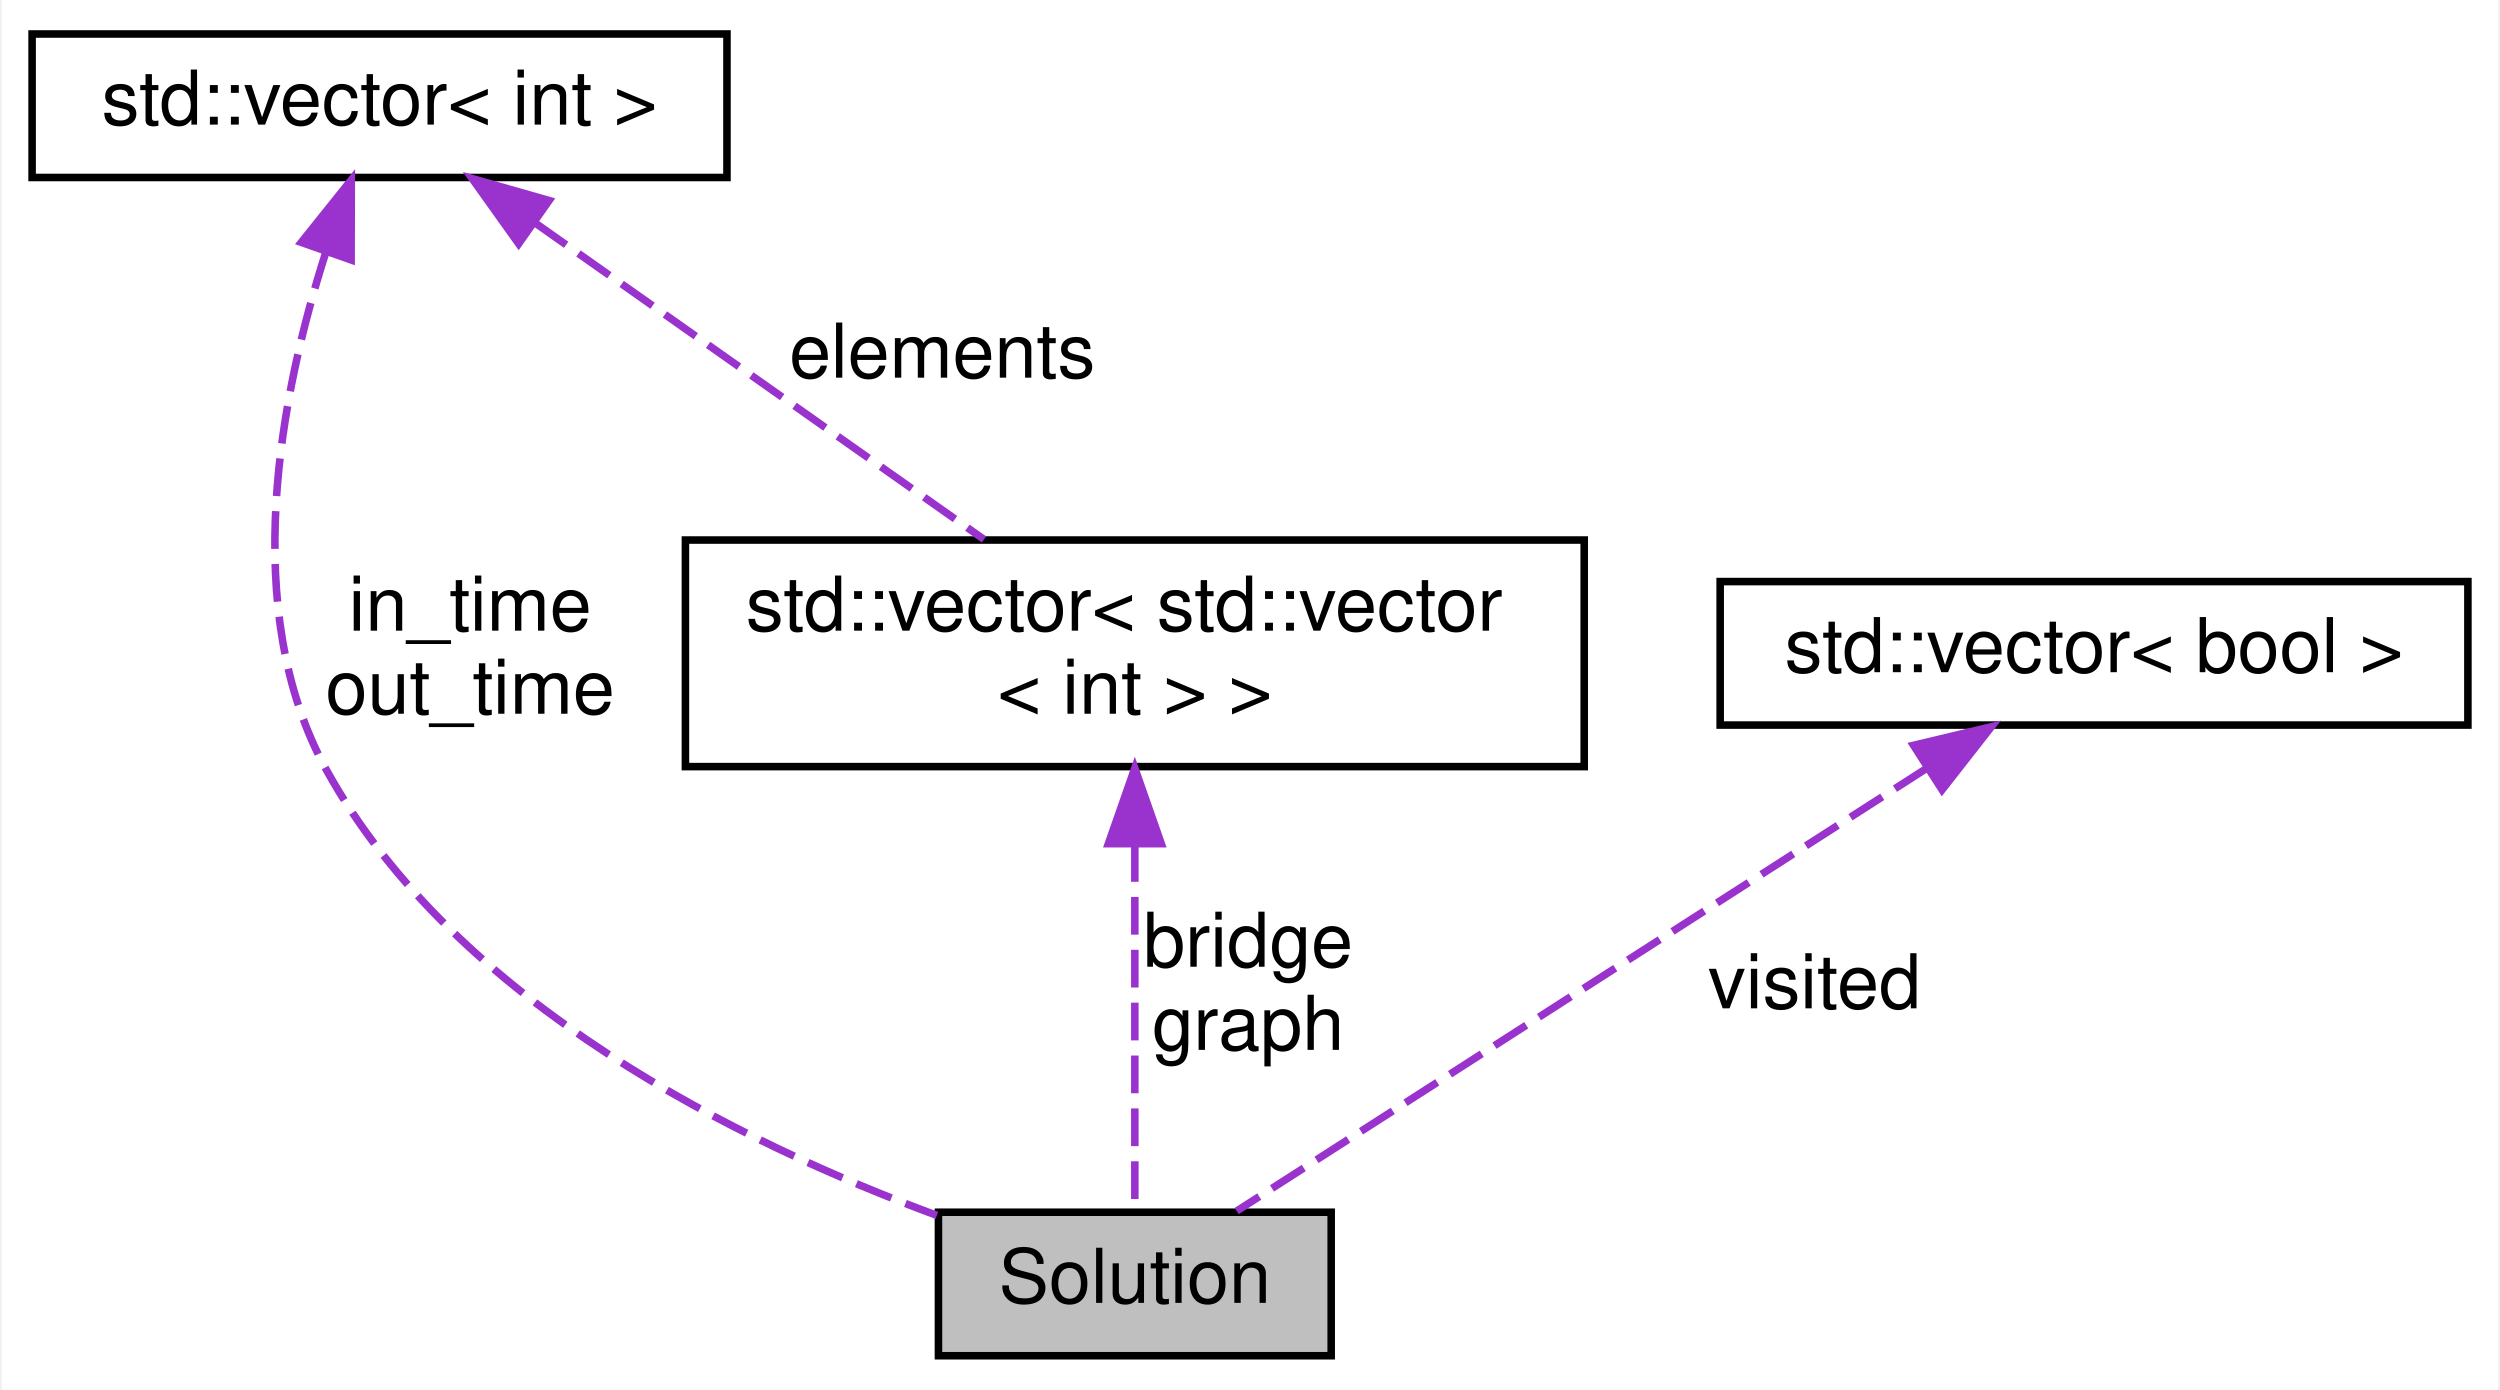
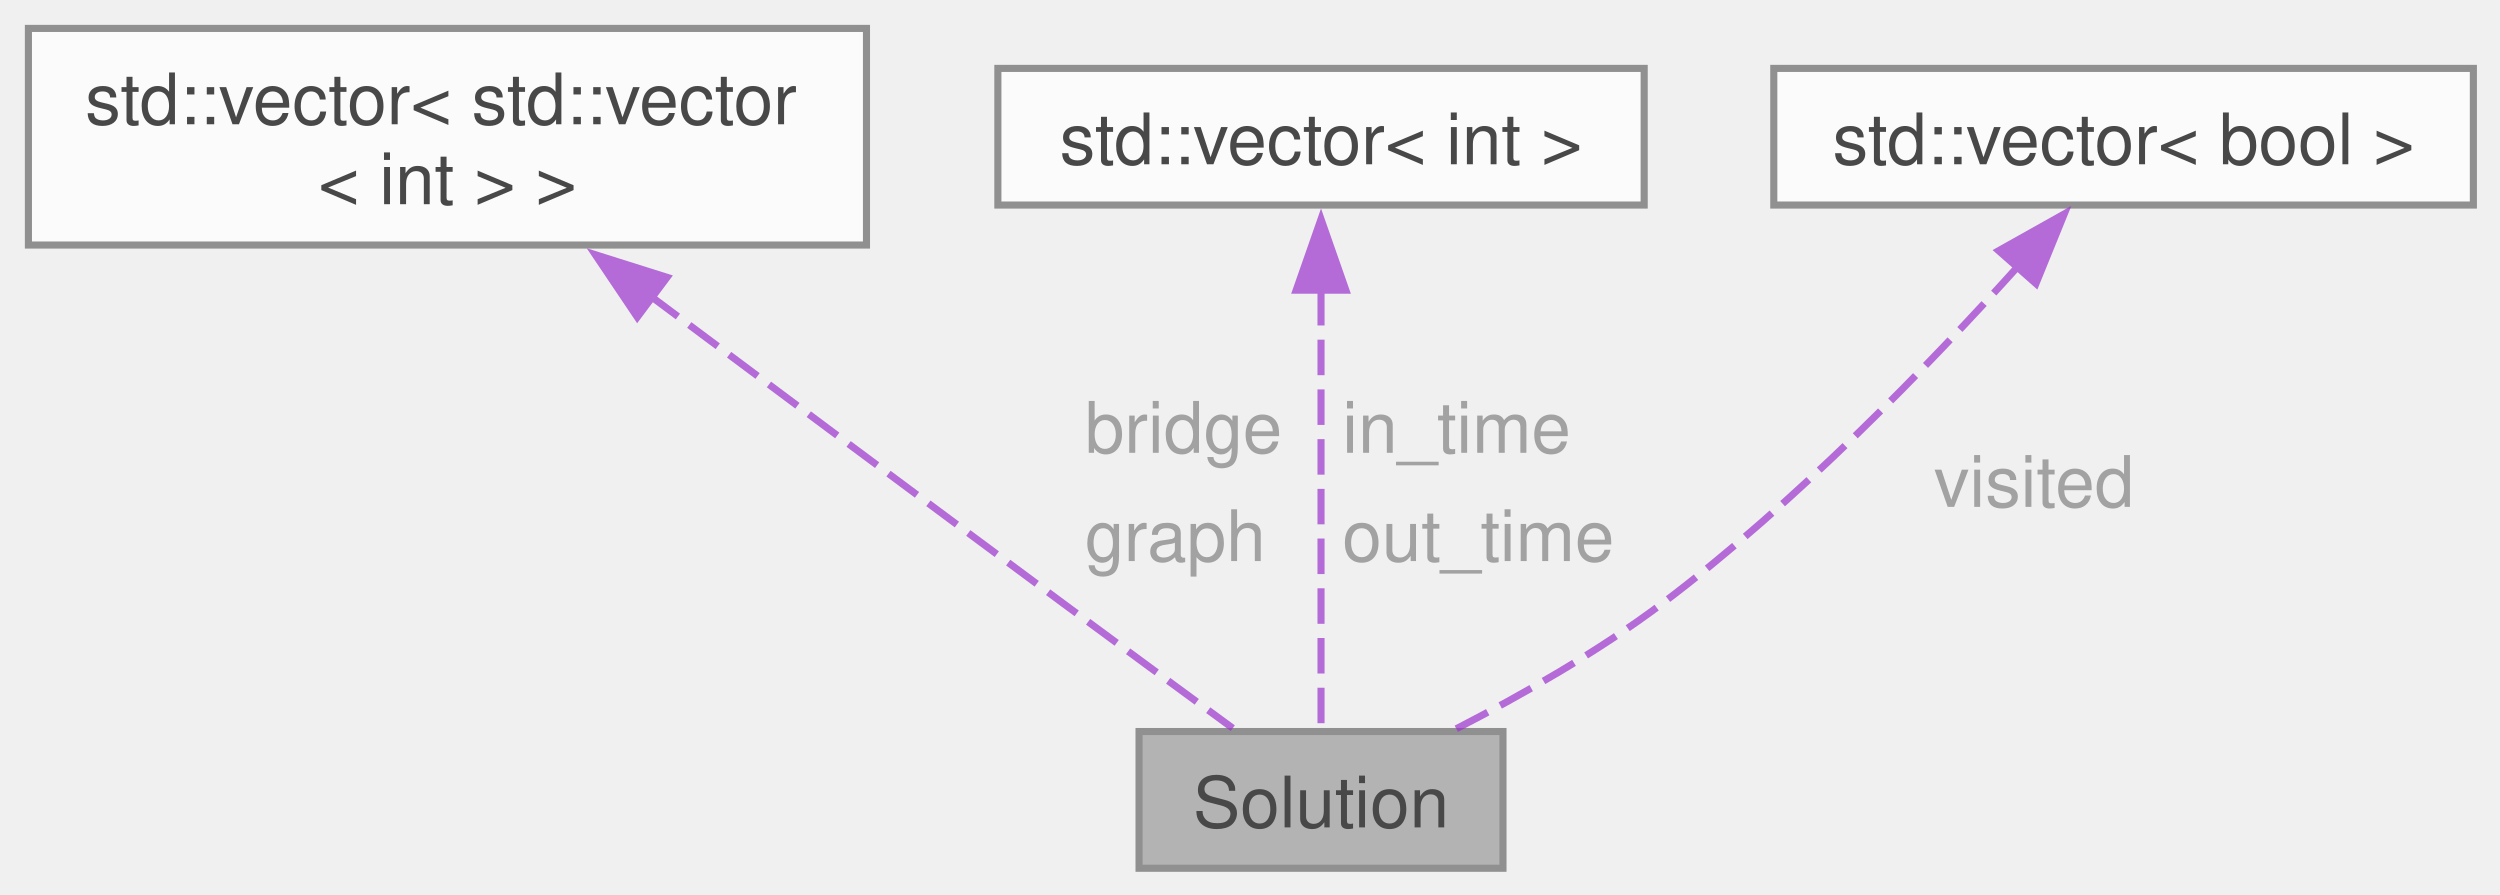
- <svg xmlns="http://www.w3.org/2000/svg" xmlns:xlink="http://www.w3.org/1999/xlink" width="331pt" height="184pt" viewBox="0.00 0.00 330.50 184.00">
-   <g id="graph0" class="graph" transform="scale(1 1) rotate(0) translate(4 180)">
-     <polygon fill="white" stroke="transparent" points="-4,4 -4,-180 326.5,-180 326.5,4 -4,4" />
-     <g id="node1" class="node">
-       <g id="a_node1">
-         <a xlink:title=" ">
-           <polygon fill="#bfbfbf" stroke="black" points="120,-0.5 120,-19.5 172,-19.5 172,-0.5 120,-0.5" />
-           <text text-anchor="middle" x="146" y="-7.5" font-family="Helvetica,sans-Serif" font-size="10.00">Solution</text>
-         </a>
+ <svg xmlns="http://www.w3.org/2000/svg" xmlns:xlink="http://www.w3.org/1999/xlink" width="352pt" height="126pt" viewBox="0.00 0.00 352.00 126.00">
+   <svg id="main" version="1.1" xml:space="preserve">
+     <style type="text/css">
+ .node, .edge {opacity: 0.7;}
+ .node.selected, .edge.selected {opacity: 1;}
+ .edge:hover path { stroke: red; }
+ .edge:hover polygon { stroke: red; fill: red; }
+ </style>
+     <svg id="graph" class="graph">
+       <g id="graph0" class="graph" transform="scale(1 1) rotate(0) translate(4 122.25)">
+         <g id="Node000001" class="node">
+           <g id="a_Node000001">
+             <a xlink:title=" ">
+               <polygon fill="#999999" stroke="#666666" points="207.62,-19.25 156.38,-19.25 156.38,0 207.62,0 207.62,-19.25" />
+               <text xml:space="preserve" text-anchor="middle" x="182" y="-5.75" font-family="Helvetica,sans-Serif" font-size="10.00">Solution</text>
+             </a>
+           </g>
+         </g>
+         <g id="Node000002" class="node">
+           <g id="a_Node000002">
+             <a xlink:title=" ">
+               <polygon fill="white" stroke="#666666" points="118,-118.25 0,-118.25 0,-87.75 118,-87.75 118,-118.25" />
+               <text xml:space="preserve" text-anchor="start" x="8" y="-104.75" font-family="Helvetica,sans-Serif" font-size="10.00">std::vector&lt; std::vector</text>
+               <text xml:space="preserve" text-anchor="middle" x="59" y="-93.5" font-family="Helvetica,sans-Serif" font-size="10.00">&lt; int &gt; &gt;</text>
+             </a>
+           </g>
+         </g>
+         <g id="edge1_Node000001_Node000002" class="edge">
+           <g id="a_edge1_Node000001_Node000002">
+             <a xlink:title=" ">
+               <path fill="none" stroke="#9a32cd" stroke-dasharray="5,2" d="M87.44,-80.68C104.36,-68.03 126.25,-51.69 145.75,-37.25 153.66,-31.4 162.56,-24.85 169.57,-19.72" />
+               <polygon fill="#9a32cd" stroke="#9a32cd" points="85.73,-77.6 79.82,-86.39 89.92,-83.2 85.73,-77.6" />
+             </a>
+           </g>
+           <text xml:space="preserve" text-anchor="start" x="148.75" y="-58.5" font-family="Helvetica,sans-Serif" font-size="10.00" fill="grey">bridge</text>
+           <text xml:space="preserve" text-anchor="start" x="148.75" y="-43.25" font-family="Helvetica,sans-Serif" font-size="10.00" fill="grey">graph</text>
+         </g>
+         <g id="Node000003" class="node">
+           <g id="a_Node000003">
+             <a xlink:title=" ">
+               <polygon fill="white" stroke="#666666" points="227.5,-112.62 136.5,-112.62 136.5,-93.38 227.5,-93.38 227.5,-112.62" />
+               <text xml:space="preserve" text-anchor="middle" x="182" y="-99.12" font-family="Helvetica,sans-Serif" font-size="10.00">std::vector&lt; int &gt;</text>
+             </a>
+           </g>
+         </g>
+         <g id="edge2_Node000001_Node000003" class="edge">
+           <g id="a_edge2_Node000001_Node000003">
+             <a xlink:title=" ">
+               <path fill="none" stroke="#9a32cd" stroke-dasharray="5,2" d="M182,-81.42C182,-62.05 182,-33.96 182,-19.68" />
+               <polygon fill="#9a32cd" stroke="#9a32cd" points="178.5,-81.39 182,-91.39 185.5,-81.39 178.5,-81.39" />
+             </a>
+           </g>
+           <text xml:space="preserve" text-anchor="start" x="185" y="-58.5" font-family="Helvetica,sans-Serif" font-size="10.00" fill="grey">in_time</text>
+           <text xml:space="preserve" text-anchor="start" x="185" y="-43.25" font-family="Helvetica,sans-Serif" font-size="10.00" fill="grey">out_time</text>
+         </g>
+         <g id="Node000004" class="node">
+           <g id="a_Node000004">
+             <a xlink:title=" ">
+               <polygon fill="white" stroke="#666666" points="344.25,-112.62 245.75,-112.62 245.75,-93.38 344.25,-93.38 344.25,-112.62" />
+               <text xml:space="preserve" text-anchor="middle" x="295" y="-99.12" font-family="Helvetica,sans-Serif" font-size="10.00">std::vector&lt; bool &gt;</text>
+             </a>
+           </g>
+         </g>
+         <g id="edge3_Node000001_Node000004" class="edge">
+           <g id="a_edge3_Node000001_Node000004">
+             <a xlink:title=" ">
+               <path fill="none" stroke="#9a32cd" stroke-dasharray="5,2" d="M280.08,-84.68C267.59,-70.82 248.82,-51.41 230,-37.25 221.01,-30.49 210.11,-24.31 200.97,-19.6" />
+               <polygon fill="#9a32cd" stroke="#9a32cd" points="277.41,-86.95 286.65,-92.13 282.66,-82.32 277.41,-86.95" />
+             </a>
+           </g>
+           <text xml:space="preserve" text-anchor="start" x="268.3" y="-50.88" font-family="Helvetica,sans-Serif" font-size="10.00" fill="grey">visited</text>
+         </g>
      </g>
-     </g>
-     <g id="node2" class="node">
-       <g id="a_node2">
-         <a target="_blank" xlink:href="http://en.cppreference.com/w/cpp/container/vector" xlink:title=" ">
-           <polygon fill="white" stroke="black" points="86.5,-78.5 86.5,-108.5 205.5,-108.5 205.5,-78.5 86.5,-78.5" />
-           <text text-anchor="start" x="94.5" y="-96.5" font-family="Helvetica,sans-Serif" font-size="10.00">std::vector&lt; std::vector</text>
-           <text text-anchor="middle" x="146" y="-85.5" font-family="Helvetica,sans-Serif" font-size="10.00">&lt; int &gt; &gt;</text>
-         </a>
-       </g>
-     </g>
-     <g id="edge1" class="edge">
-       <path fill="none" stroke="#9a32cd" stroke-dasharray="5,2" d="M146,-68.25C146,-51.78 146,-30.99 146,-19.54" />
-       <polygon fill="#9a32cd" stroke="#9a32cd" points="142.5,-68.3 146,-78.3 149.5,-68.3 142.5,-68.3" />
-       <text text-anchor="middle" x="161" y="-52" font-family="Helvetica,sans-Serif" font-size="10.00"> bridge</text>
-       <text text-anchor="middle" x="161" y="-41" font-family="Helvetica,sans-Serif" font-size="10.00">graph</text>
-     </g>
-     <g id="node3" class="node">
-       <g id="a_node3">
-         <a target="_blank" xlink:href="http://en.cppreference.com/w/cpp/container/vector" xlink:title=" ">
-           <polygon fill="white" stroke="black" points="0,-156.5 0,-175.5 92,-175.5 92,-156.5 0,-156.5" />
-           <text text-anchor="middle" x="46" y="-163.5" font-family="Helvetica,sans-Serif" font-size="10.00">std::vector&lt; int &gt;</text>
-         </a>
-       </g>
-     </g>
-     <g id="edge3" class="edge">
-       <path fill="none" stroke="#9a32cd" stroke-dasharray="5,2" d="M38.89,-146.59C32.96,-128.07 27.22,-99.28 39,-78 56.09,-47.13 94.01,-28.59 119.79,-19.08" />
-       <polygon fill="#9a32cd" stroke="#9a32cd" points="35.64,-147.91 42.26,-156.18 42.24,-145.58 35.64,-147.91" />
-       <text text-anchor="middle" x="58" y="-96.5" font-family="Helvetica,sans-Serif" font-size="10.00"> in_time</text>
-       <text text-anchor="middle" x="58" y="-85.5" font-family="Helvetica,sans-Serif" font-size="10.00">out_time</text>
-     </g>
-     <g id="edge2" class="edge">
-       <path fill="none" stroke="#9a32cd" stroke-dasharray="5,2" d="M66.62,-150.47C84.03,-138.19 108.81,-120.72 126.03,-108.58" />
-       <polygon fill="#9a32cd" stroke="#9a32cd" points="64.42,-147.73 58.26,-156.36 68.45,-153.45 64.42,-147.73" />
-       <text text-anchor="middle" x="120.5" y="-130" font-family="Helvetica,sans-Serif" font-size="10.00"> elements</text>
-     </g>
-     <g id="node4" class="node">
-       <g id="a_node4">
-         <a target="_blank" xlink:href="http://en.cppreference.com/w/cpp/container/vector" xlink:title=" ">
-           <polygon fill="white" stroke="black" points="223.5,-84 223.5,-103 322.5,-103 322.5,-84 223.5,-84" />
-           <text text-anchor="middle" x="273" y="-91" font-family="Helvetica,sans-Serif" font-size="10.00">std::vector&lt; bool &gt;</text>
-         </a>
-       </g>
-     </g>
-     <g id="edge4" class="edge">
-       <path fill="none" stroke="#9a32cd" stroke-dasharray="5,2" d="M250.85,-78.28C224.48,-61.37 181.3,-33.65 159.49,-19.66" />
-       <polygon fill="#9a32cd" stroke="#9a32cd" points="249.1,-81.32 259.41,-83.78 252.88,-75.43 249.1,-81.32" />
-       <text text-anchor="middle" x="236" y="-46.5" font-family="Helvetica,sans-Serif" font-size="10.00"> visited</text>
-     </g>
-   </g>
+     </svg>
+   </svg>
+   <style type="text/css">
+ 
+ [data-mouse-over-selected='false'] { opacity: 0.7; }
+ [data-mouse-over-selected='true']  { opacity: 1.0; }
+ 
+ </style>
</svg>
